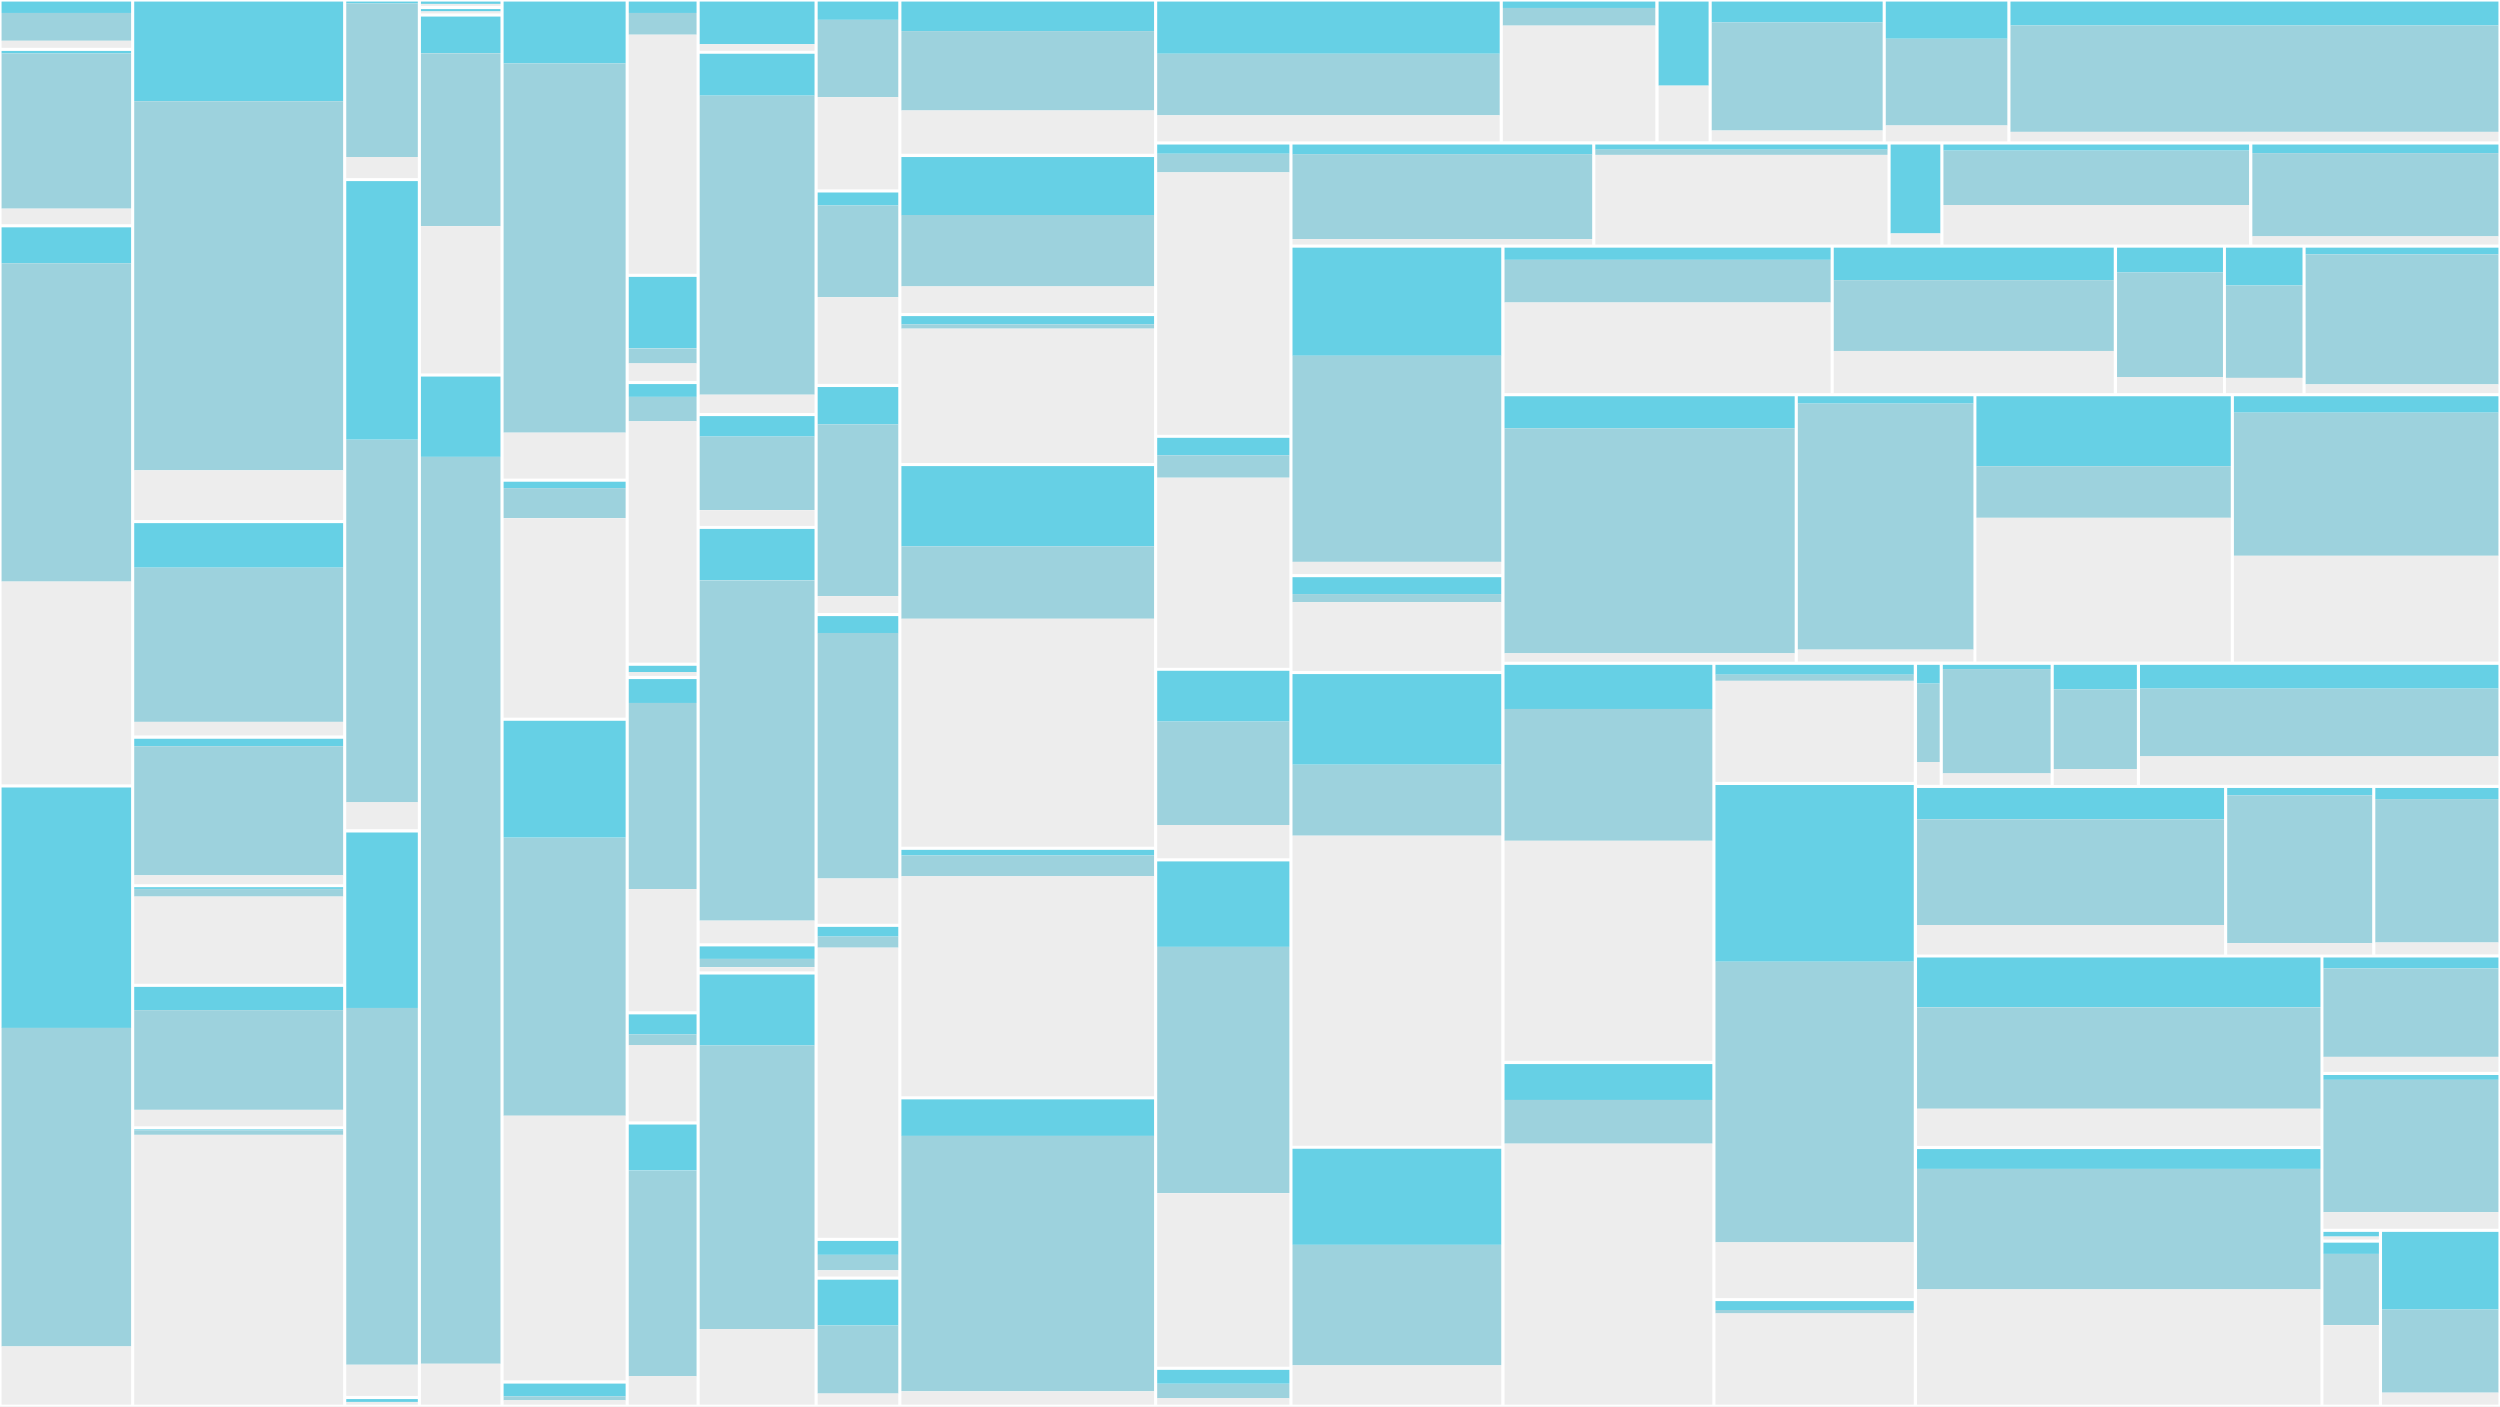
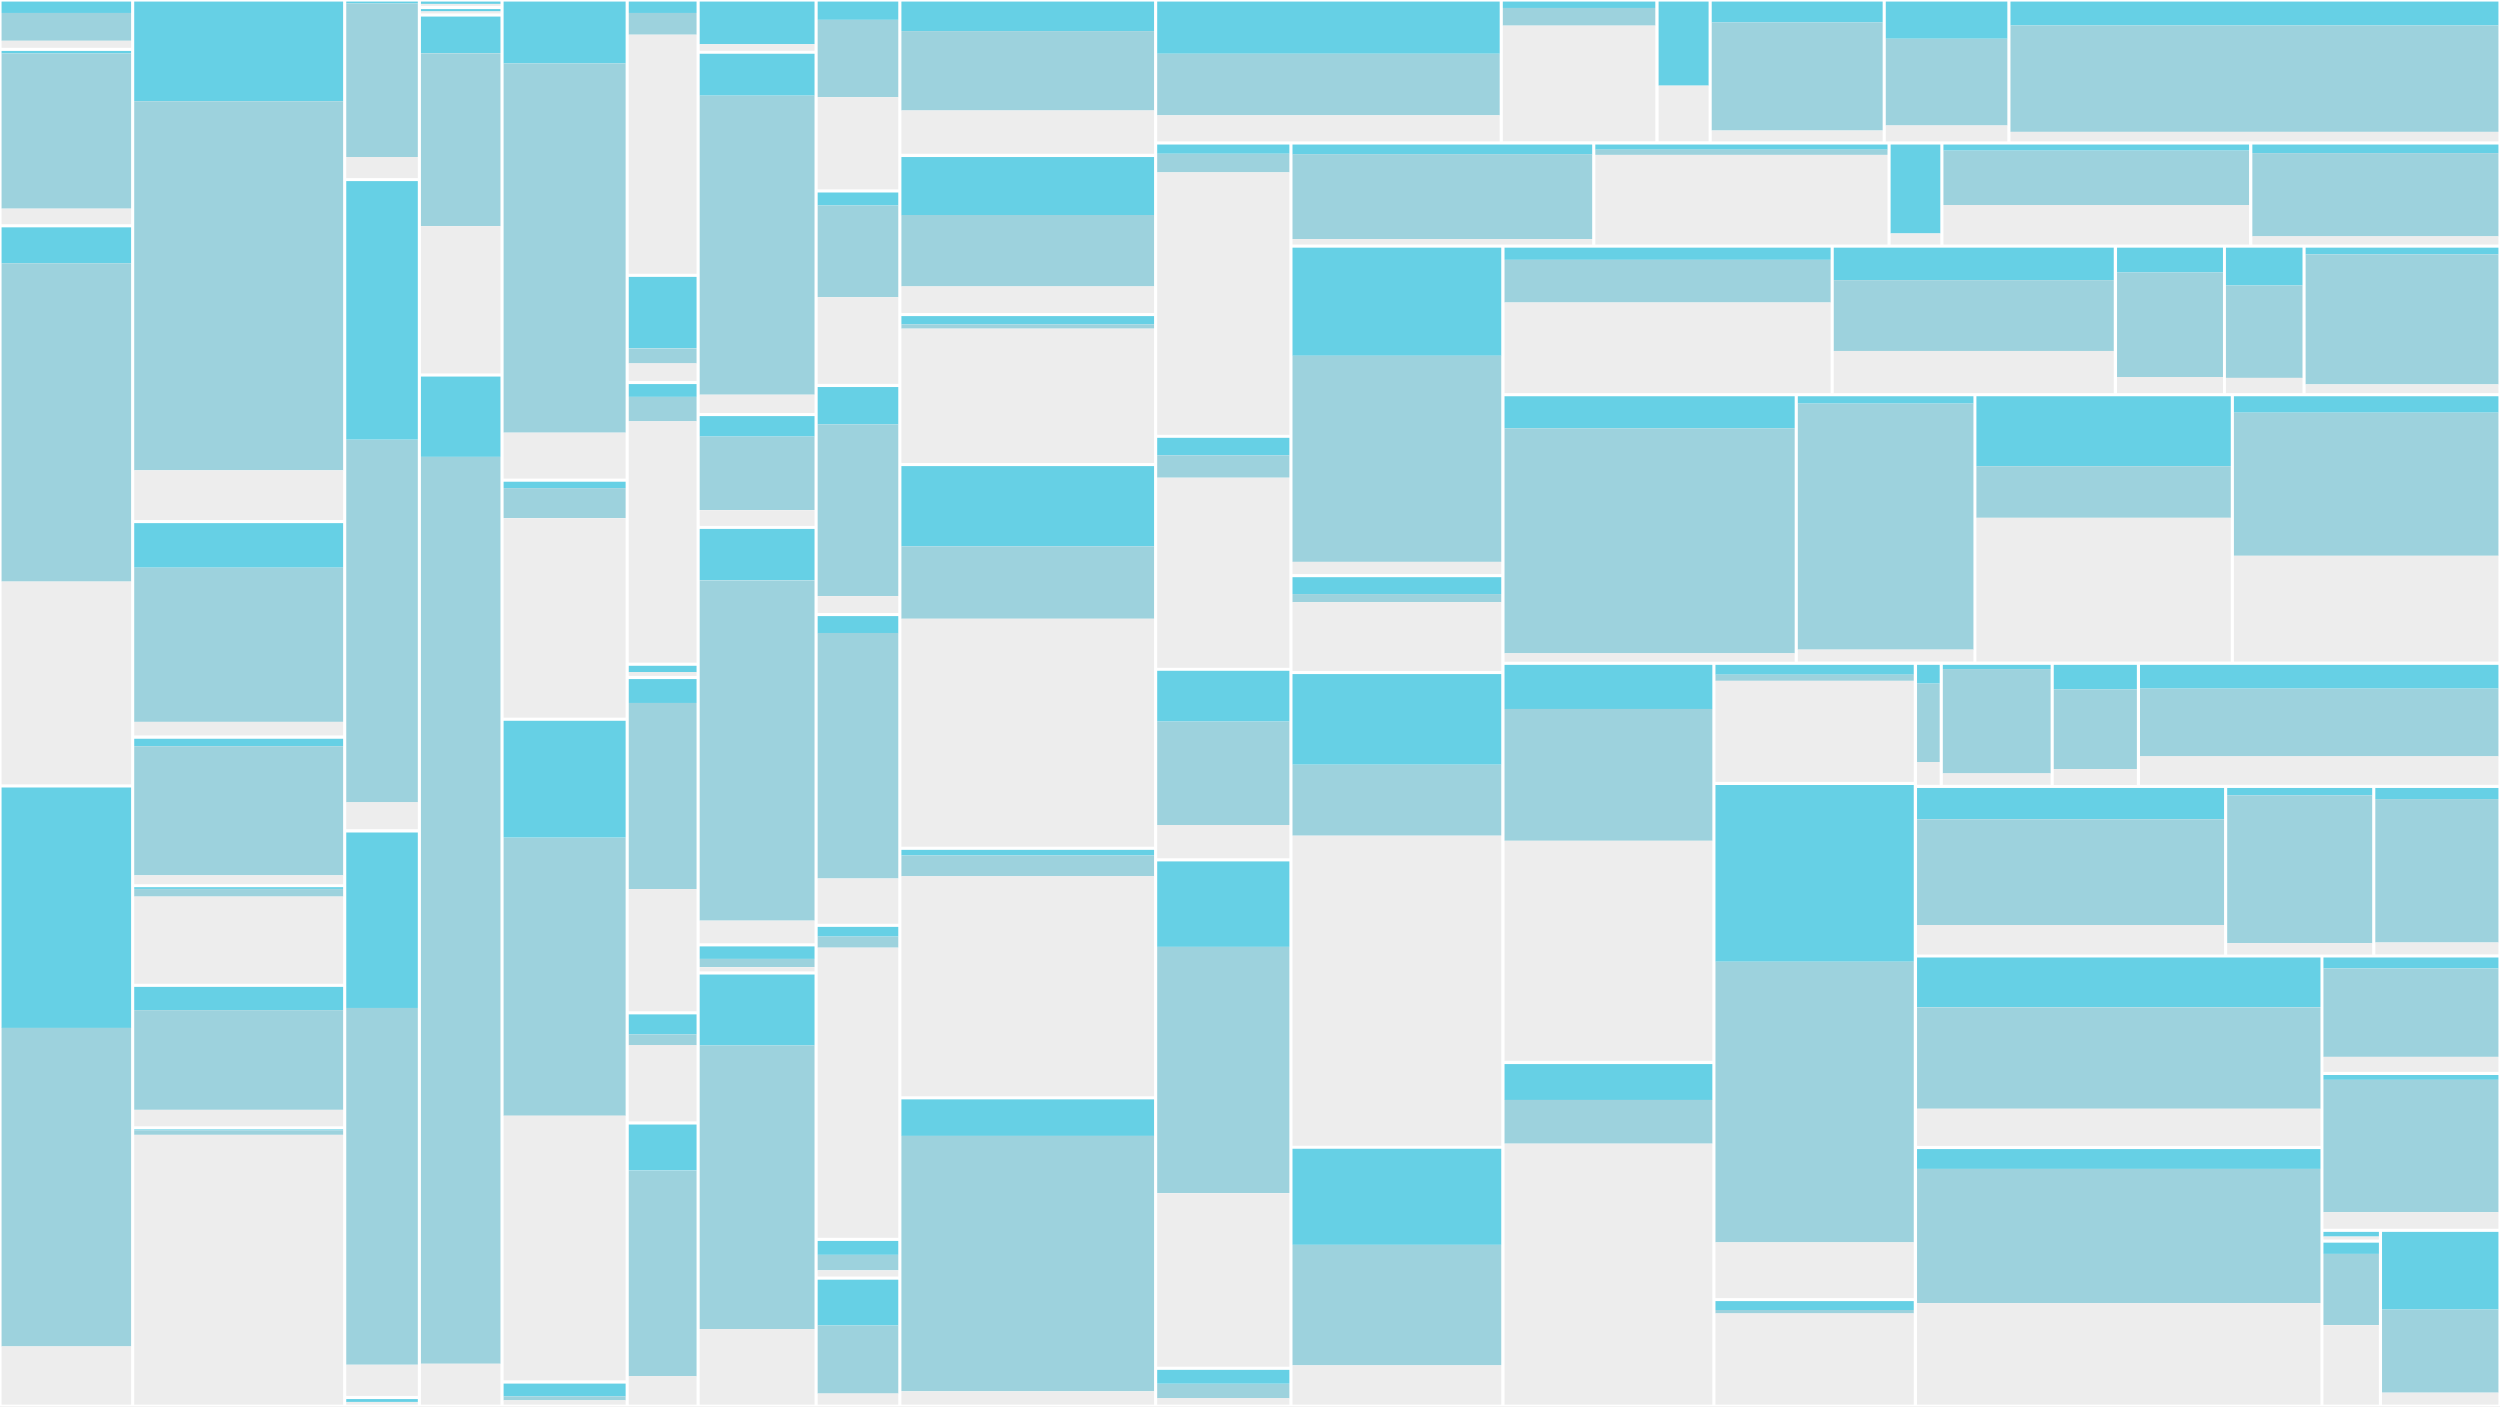
<svg xmlns="http://www.w3.org/2000/svg" viewBox="0 0 1600 900" width="1600" height="900" role="img" aria-label="Decoded overlay code coverage box tree, cyan band">
  <rect x="0" y="0" width="1600" height="900" fill="#ffffff" />
  <rect x="1" y="1" width="82.9" height="7.3" style="fill:hsl(190, 71%, 65%);fill:oklch(0.645 0.128 200)" />
  <rect x="1" y="8.3" width="82.9" height="17.8" style="fill:hsl(190, 48%, 74%);fill:oklch(0.740 0.085 200)" />
  <rect x="1" y="26.1" width="82.9" height="4.5" style="fill:hsl(190, 0%, 93%);fill:oklch(0.930 0.000 200)" />
  <rect x="1" y="32.6" width="82.9" height="1.6" style="fill:hsl(190, 71%, 65%);fill:oklch(0.645 0.128 200)" />
  <rect x="1" y="34.2" width="82.9" height="99.3" style="fill:hsl(190, 48%, 74%);fill:oklch(0.740 0.085 200)" />
  <rect x="1" y="133.6" width="82.9" height="9.9" style="fill:hsl(190, 0%, 93%);fill:oklch(0.930 0.000 200)" />
  <rect x="1" y="145.5" width="82.9" height="23" style="fill:hsl(190, 71%, 65%);fill:oklch(0.645 0.128 200)" />
  <rect x="1" y="168.5" width="82.9" height="203.7" style="fill:hsl(190, 48%, 74%);fill:oklch(0.740 0.085 200)" />
  <rect x="1" y="372.2" width="82.9" height="129.8" style="fill:hsl(190, 0%, 93%);fill:oklch(0.930 0.000 200)" />
  <rect x="1" y="504" width="82.9" height="153.9" style="fill:hsl(190, 71%, 65%);fill:oklch(0.645 0.128 200)" />
  <rect x="1" y="657.8" width="82.9" height="203.9" style="fill:hsl(190, 48%, 74%);fill:oklch(0.740 0.085 200)" />
  <rect x="1" y="861.7" width="82.9" height="37.3" style="fill:hsl(190, 0%, 93%);fill:oklch(0.930 0.000 200)" />
  <rect x="85.9" y="1" width="133.7" height="63.8" style="fill:hsl(190, 71%, 65%);fill:oklch(0.645 0.128 200)" />
  <rect x="85.9" y="64.8" width="133.7" height="236.2" style="fill:hsl(190, 48%, 74%);fill:oklch(0.740 0.085 200)" />
  <rect x="85.9" y="301" width="133.7" height="31.8" style="fill:hsl(190, 0%, 93%);fill:oklch(0.930 0.000 200)" />
  <rect x="85.9" y="334.8" width="133.7" height="28.5" style="fill:hsl(190, 71%, 65%);fill:oklch(0.645 0.128 200)" />
  <rect x="85.9" y="363.3" width="133.7" height="98.7" style="fill:hsl(190, 48%, 74%);fill:oklch(0.740 0.085 200)" />
  <rect x="85.9" y="462" width="133.7" height="8.7" style="fill:hsl(190, 0%, 93%);fill:oklch(0.930 0.000 200)" />
  <rect x="85.9" y="472.8" width="133.7" height="4.8" style="fill:hsl(190, 71%, 65%);fill:oklch(0.645 0.128 200)" />
  <rect x="85.9" y="477.6" width="133.7" height="82.6" style="fill:hsl(190, 48%, 74%);fill:oklch(0.740 0.085 200)" />
  <rect x="85.9" y="560.2" width="133.7" height="5.7" style="fill:hsl(190, 0%, 93%);fill:oklch(0.930 0.000 200)" />
  <rect x="85.9" y="567.8" width="133.7" height="1.1" style="fill:hsl(190, 71%, 65%);fill:oklch(0.645 0.128 200)" />
  <rect x="85.9" y="569" width="133.7" height="4.8" style="fill:hsl(190, 48%, 74%);fill:oklch(0.740 0.085 200)" />
  <rect x="85.9" y="573.8" width="133.7" height="55.8" style="fill:hsl(190, 0%, 93%);fill:oklch(0.930 0.000 200)" />
  <rect x="85.9" y="631.6" width="133.7" height="14.9" style="fill:hsl(190, 71%, 65%);fill:oklch(0.645 0.128 200)" />
  <rect x="85.9" y="646.5" width="133.7" height="63.8" style="fill:hsl(190, 48%, 74%);fill:oklch(0.740 0.085 200)" />
  <rect x="85.9" y="710.3" width="133.7" height="10.5" style="fill:hsl(190, 0%, 93%);fill:oklch(0.930 0.000 200)" />
  <rect x="85.9" y="722.8" width="133.7" height="0.6" style="fill:hsl(190, 71%, 65%);fill:oklch(0.645 0.128 200)" />
  <rect x="85.9" y="723.4" width="133.7" height="2.9" style="fill:hsl(190, 48%, 74%);fill:oklch(0.740 0.085 200)" />
  <rect x="85.9" y="726.3" width="133.7" height="172.7" style="fill:hsl(190, 0%, 93%);fill:oklch(0.930 0.000 200)" />
  <rect x="221.6" y="1" width="45.8" height="1.2" style="fill:hsl(190, 71%, 65%);fill:oklch(0.645 0.128 200)" />
  <rect x="221.6" y="2.2" width="45.8" height="98.3" style="fill:hsl(190, 48%, 74%);fill:oklch(0.740 0.085 200)" />
  <rect x="221.6" y="100.5" width="45.8" height="13.5" style="fill:hsl(190, 0%, 93%);fill:oklch(0.930 0.000 200)" />
  <rect x="221.6" y="115.9" width="45.8" height="165.5" style="fill:hsl(190, 71%, 65%);fill:oklch(0.645 0.128 200)" />
  <rect x="221.6" y="281.5" width="45.8" height="232" style="fill:hsl(190, 48%, 74%);fill:oklch(0.740 0.085 200)" />
  <rect x="221.6" y="513.4" width="45.8" height="17.3" style="fill:hsl(190, 0%, 93%);fill:oklch(0.930 0.000 200)" />
  <rect x="221.6" y="532.8" width="45.8" height="112.3" style="fill:hsl(190, 71%, 65%);fill:oklch(0.645 0.128 200)" />
  <rect x="221.6" y="645.1" width="45.8" height="228.3" style="fill:hsl(190, 48%, 74%);fill:oklch(0.740 0.085 200)" />
  <rect x="221.6" y="873.5" width="45.8" height="19.9" style="fill:hsl(190, 0%, 93%);fill:oklch(0.930 0.000 200)" />
  <rect x="221.6" y="895.4" width="45.8" height="1.9" style="fill:hsl(190, 71%, 65%);fill:oklch(0.645 0.128 200)" />
  <rect x="221.6" y="897.2" width="45.8" height="1.8" style="fill:hsl(190, 0%, 93%);fill:oklch(0.930 0.000 200)" />
  <rect x="269.4" y="1" width="50.9" height="1.5" style="fill:hsl(190, 71%, 65%);fill:oklch(0.645 0.128 200)" />
  <rect x="269.4" y="2.5" width="50.9" height="1.3" style="fill:hsl(190, 0%, 93%);fill:oklch(0.930 0.000 200)" />
  <rect x="269.4" y="5.8" width="50.9" height="1.5" style="fill:hsl(190, 71%, 65%);fill:oklch(0.645 0.128 200)" />
  <rect x="269.4" y="7.3" width="50.9" height="1.3" style="fill:hsl(190, 0%, 93%);fill:oklch(0.930 0.000 200)" />
  <rect x="269.4" y="10.6" width="50.9" height="23.4" style="fill:hsl(190, 71%, 65%);fill:oklch(0.645 0.128 200)" />
  <rect x="269.4" y="34.1" width="50.9" height="110.6" style="fill:hsl(190, 48%, 74%);fill:oklch(0.740 0.085 200)" />
  <rect x="269.4" y="144.7" width="50.9" height="94.3" style="fill:hsl(190, 0%, 93%);fill:oklch(0.930 0.000 200)" />
  <rect x="269.4" y="241" width="50.9" height="51.4" style="fill:hsl(190, 71%, 65%);fill:oklch(0.645 0.128 200)" />
  <rect x="269.4" y="292.4" width="50.9" height="580.4" style="fill:hsl(190, 48%, 74%);fill:oklch(0.740 0.085 200)" />
  <rect x="269.4" y="872.8" width="50.9" height="26.2" style="fill:hsl(190, 0%, 93%);fill:oklch(0.930 0.000 200)" />
  <rect x="322.3" y="1" width="78.1" height="39.6" style="fill:hsl(190, 71%, 65%);fill:oklch(0.645 0.128 200)" />
  <rect x="322.3" y="40.6" width="78.1" height="236.3" style="fill:hsl(190, 48%, 74%);fill:oklch(0.740 0.085 200)" />
  <rect x="322.3" y="276.9" width="78.1" height="29.4" style="fill:hsl(190, 0%, 93%);fill:oklch(0.930 0.000 200)" />
  <rect x="322.3" y="308.3" width="78.1" height="4.1" style="fill:hsl(190, 71%, 65%);fill:oklch(0.645 0.128 200)" />
  <rect x="322.3" y="312.4" width="78.1" height="19.2" style="fill:hsl(190, 48%, 74%);fill:oklch(0.740 0.085 200)" />
  <rect x="322.3" y="331.7" width="78.1" height="127.6" style="fill:hsl(190, 0%, 93%);fill:oklch(0.930 0.000 200)" />
  <rect x="322.3" y="461.3" width="78.1" height="74.8" style="fill:hsl(190, 71%, 65%);fill:oklch(0.645 0.128 200)" />
  <rect x="322.3" y="536.2" width="78.1" height="177.9" style="fill:hsl(190, 48%, 74%);fill:oklch(0.740 0.085 200)" />
  <rect x="322.3" y="714" width="78.1" height="169.4" style="fill:hsl(190, 0%, 93%);fill:oklch(0.930 0.000 200)" />
  <rect x="322.3" y="885.5" width="78.1" height="8.2" style="fill:hsl(190, 71%, 65%);fill:oklch(0.645 0.128 200)" />
  <rect x="322.3" y="893.7" width="78.1" height="2.5" style="fill:hsl(190, 48%, 74%);fill:oklch(0.740 0.085 200)" />
  <rect x="322.3" y="896.1" width="78.1" height="2.9" style="fill:hsl(190, 0%, 93%);fill:oklch(0.930 0.000 200)" />
  <rect x="402.4" y="1" width="43.4" height="7.3" style="fill:hsl(190, 71%, 65%);fill:oklch(0.645 0.128 200)" />
  <rect x="402.4" y="8.3" width="43.4" height="13.9" style="fill:hsl(190, 48%, 74%);fill:oklch(0.740 0.085 200)" />
  <rect x="402.4" y="22.2" width="43.4" height="153" style="fill:hsl(190, 0%, 93%);fill:oklch(0.930 0.000 200)" />
  <rect x="402.4" y="177.2" width="43.4" height="45.7" style="fill:hsl(190, 71%, 65%);fill:oklch(0.645 0.128 200)" />
  <rect x="402.4" y="223" width="43.4" height="9.6" style="fill:hsl(190, 48%, 74%);fill:oklch(0.740 0.085 200)" />
  <rect x="402.4" y="232.5" width="43.4" height="11.3" style="fill:hsl(190, 0%, 93%);fill:oklch(0.930 0.000 200)" />
  <rect x="402.4" y="245.8" width="43.4" height="8.2" style="fill:hsl(190, 71%, 65%);fill:oklch(0.645 0.128 200)" />
  <rect x="402.4" y="254" width="43.4" height="15.6" style="fill:hsl(190, 48%, 74%);fill:oklch(0.740 0.085 200)" />
  <rect x="402.4" y="269.6" width="43.4" height="154.5" style="fill:hsl(190, 0%, 93%);fill:oklch(0.930 0.000 200)" />
  <rect x="402.4" y="426.1" width="43.4" height="4.1" style="fill:hsl(190, 71%, 65%);fill:oklch(0.645 0.128 200)" />
  <rect x="402.4" y="430.1" width="43.4" height="2.5" style="fill:hsl(190, 0%, 93%);fill:oklch(0.930 0.000 200)" />
  <rect x="402.4" y="434.6" width="43.4" height="15.3" style="fill:hsl(190, 71%, 65%);fill:oklch(0.645 0.128 200)" />
  <rect x="402.4" y="449.9" width="43.4" height="119.1" style="fill:hsl(190, 48%, 74%);fill:oklch(0.740 0.085 200)" />
  <rect x="402.4" y="569" width="43.4" height="78.2" style="fill:hsl(190, 0%, 93%);fill:oklch(0.930 0.000 200)" />
  <rect x="402.4" y="649.2" width="43.4" height="12.8" style="fill:hsl(190, 71%, 65%);fill:oklch(0.645 0.128 200)" />
  <rect x="402.4" y="662" width="43.4" height="6.9" style="fill:hsl(190, 48%, 74%);fill:oklch(0.740 0.085 200)" />
  <rect x="402.4" y="668.8" width="43.4" height="48.9" style="fill:hsl(190, 0%, 93%);fill:oklch(0.930 0.000 200)" />
  <rect x="402.4" y="719.7" width="43.4" height="29.4" style="fill:hsl(190, 71%, 65%);fill:oklch(0.645 0.128 200)" />
  <rect x="402.4" y="749.2" width="43.4" height="131.6" style="fill:hsl(190, 48%, 74%);fill:oklch(0.740 0.085 200)" />
  <rect x="402.4" y="880.7" width="43.4" height="18.3" style="fill:hsl(190, 0%, 93%);fill:oklch(0.930 0.000 200)" />
  <rect x="447.8" y="1" width="73.5" height="27.3" style="fill:hsl(190, 71%, 65%);fill:oklch(0.645 0.128 200)" />
  <rect x="447.8" y="28.3" width="73.5" height="4.2" style="fill:hsl(190, 0%, 93%);fill:oklch(0.930 0.000 200)" />
  <rect x="447.8" y="34.4" width="73.5" height="26.8" style="fill:hsl(190, 71%, 65%);fill:oklch(0.645 0.128 200)" />
  <rect x="447.8" y="61.2" width="73.5" height="191.4" style="fill:hsl(190, 48%, 74%);fill:oklch(0.740 0.085 200)" />
  <rect x="447.8" y="252.6" width="73.5" height="11.7" style="fill:hsl(190, 0%, 93%);fill:oklch(0.930 0.000 200)" />
  <rect x="447.8" y="266.3" width="73.5" height="13.1" style="fill:hsl(190, 71%, 65%);fill:oklch(0.645 0.128 200)" />
  <rect x="447.8" y="279.4" width="73.5" height="47" style="fill:hsl(190, 48%, 74%);fill:oklch(0.740 0.085 200)" />
  <rect x="447.8" y="326.5" width="73.5" height="10.1" style="fill:hsl(190, 0%, 93%);fill:oklch(0.930 0.000 200)" />
  <rect x="447.8" y="338.5" width="73.5" height="32.9" style="fill:hsl(190, 71%, 65%);fill:oklch(0.645 0.128 200)" />
  <rect x="447.8" y="371.5" width="73.5" height="217.7" style="fill:hsl(190, 48%, 74%);fill:oklch(0.740 0.085 200)" />
  <rect x="447.8" y="589.2" width="73.5" height="14.5" style="fill:hsl(190, 0%, 93%);fill:oklch(0.930 0.000 200)" />
  <rect x="447.8" y="605.7" width="73.5" height="8" style="fill:hsl(190, 71%, 65%);fill:oklch(0.645 0.128 200)" />
  <rect x="447.8" y="613.7" width="73.5" height="5.2" style="fill:hsl(190, 48%, 74%);fill:oklch(0.740 0.085 200)" />
  <rect x="447.8" y="619" width="73.5" height="2.7" style="fill:hsl(190, 0%, 93%);fill:oklch(0.930 0.000 200)" />
  <rect x="447.8" y="623.7" width="73.5" height="45.4" style="fill:hsl(190, 71%, 65%);fill:oklch(0.645 0.128 200)" />
  <rect x="447.8" y="669.1" width="73.5" height="181.5" style="fill:hsl(190, 48%, 74%);fill:oklch(0.740 0.085 200)" />
  <rect x="447.8" y="850.6" width="73.5" height="48.4" style="fill:hsl(190, 0%, 93%);fill:oklch(0.930 0.000 200)" />
  <rect x="523.3" y="1" width="51.6" height="11.7" style="fill:hsl(190, 71%, 65%);fill:oklch(0.645 0.128 200)" />
  <rect x="523.3" y="12.7" width="51.6" height="49.5" style="fill:hsl(190, 48%, 74%);fill:oklch(0.740 0.085 200)" />
  <rect x="523.3" y="62.2" width="51.6" height="59" style="fill:hsl(190, 0%, 93%);fill:oklch(0.930 0.000 200)" />
  <rect x="523.3" y="123.2" width="51.6" height="8.3" style="fill:hsl(190, 71%, 65%);fill:oklch(0.645 0.128 200)" />
  <rect x="523.3" y="131.5" width="51.6" height="58.7" style="fill:hsl(190, 48%, 74%);fill:oklch(0.740 0.085 200)" />
  <rect x="523.3" y="190.2" width="51.6" height="55.5" style="fill:hsl(190, 0%, 93%);fill:oklch(0.930 0.000 200)" />
  <rect x="523.3" y="247.7" width="51.6" height="23.9" style="fill:hsl(190, 71%, 65%);fill:oklch(0.645 0.128 200)" />
  <rect x="523.3" y="271.6" width="51.6" height="109.9" style="fill:hsl(190, 48%, 74%);fill:oklch(0.740 0.085 200)" />
  <rect x="523.3" y="381.5" width="51.6" height="10.8" style="fill:hsl(190, 0%, 93%);fill:oklch(0.930 0.000 200)" />
  <rect x="523.3" y="394.3" width="51.6" height="10.9" style="fill:hsl(190, 71%, 65%);fill:oklch(0.645 0.128 200)" />
  <rect x="523.3" y="405.1" width="51.6" height="157.1" style="fill:hsl(190, 48%, 74%);fill:oklch(0.740 0.085 200)" />
  <rect x="523.3" y="562.3" width="51.6" height="28.9" style="fill:hsl(190, 0%, 93%);fill:oklch(0.930 0.000 200)" />
  <rect x="523.3" y="593.2" width="51.6" height="6.2" style="fill:hsl(190, 71%, 65%);fill:oklch(0.645 0.128 200)" />
  <rect x="523.3" y="599.4" width="51.6" height="7.1" style="fill:hsl(190, 48%, 74%);fill:oklch(0.740 0.085 200)" />
  <rect x="523.3" y="606.5" width="51.6" height="185.7" style="fill:hsl(190, 0%, 93%);fill:oklch(0.930 0.000 200)" />
  <rect x="523.3" y="794.2" width="51.6" height="8.9" style="fill:hsl(190, 71%, 65%);fill:oklch(0.645 0.128 200)" />
  <rect x="523.3" y="803.1" width="51.6" height="9.9" style="fill:hsl(190, 48%, 74%);fill:oklch(0.740 0.085 200)" />
  <rect x="523.3" y="813" width="51.6" height="4" style="fill:hsl(190, 0%, 93%);fill:oklch(0.930 0.000 200)" />
  <rect x="523.3" y="819" width="51.6" height="29.3" style="fill:hsl(190, 71%, 65%);fill:oklch(0.645 0.128 200)" />
  <rect x="523.3" y="848.3" width="51.6" height="43.6" style="fill:hsl(190, 48%, 74%);fill:oklch(0.740 0.085 200)" />
  <rect x="523.3" y="891.8" width="51.6" height="7.2" style="fill:hsl(190, 0%, 93%);fill:oklch(0.930 0.000 200)" />
  <rect x="576.9" y="1" width="161.7" height="18.9" style="fill:hsl(190, 71%, 65%);fill:oklch(0.645 0.128 200)" />
  <rect x="576.9" y="19.9" width="161.7" height="50.8" style="fill:hsl(190, 48%, 74%);fill:oklch(0.740 0.085 200)" />
  <rect x="576.9" y="70.7" width="161.7" height="27.7" style="fill:hsl(190, 0%, 93%);fill:oklch(0.930 0.000 200)" />
  <rect x="576.9" y="100.5" width="161.7" height="37.2" style="fill:hsl(190, 71%, 65%);fill:oklch(0.645 0.128 200)" />
  <rect x="576.9" y="137.6" width="161.7" height="45.7" style="fill:hsl(190, 48%, 74%);fill:oklch(0.740 0.085 200)" />
  <rect x="576.9" y="183.3" width="161.7" height="17" style="fill:hsl(190, 0%, 93%);fill:oklch(0.930 0.000 200)" />
  <rect x="576.9" y="202.3" width="161.7" height="5.3" style="fill:hsl(190, 71%, 65%);fill:oklch(0.645 0.128 200)" />
  <rect x="576.9" y="207.6" width="161.7" height="2.7" style="fill:hsl(190, 48%, 74%);fill:oklch(0.740 0.085 200)" />
  <rect x="576.9" y="210.4" width="161.7" height="85.9" style="fill:hsl(190, 0%, 93%);fill:oklch(0.930 0.000 200)" />
  <rect x="576.9" y="298.3" width="161.7" height="51.4" style="fill:hsl(190, 71%, 65%);fill:oklch(0.645 0.128 200)" />
  <rect x="576.9" y="349.7" width="161.7" height="46.3" style="fill:hsl(190, 48%, 74%);fill:oklch(0.740 0.085 200)" />
  <rect x="576.9" y="396" width="161.7" height="145.9" style="fill:hsl(190, 0%, 93%);fill:oklch(0.930 0.000 200)" />
  <rect x="576.9" y="543.9" width="161.7" height="3.6" style="fill:hsl(190, 71%, 65%);fill:oklch(0.645 0.128 200)" />
  <rect x="576.9" y="547.5" width="161.7" height="13.3" style="fill:hsl(190, 48%, 74%);fill:oklch(0.740 0.085 200)" />
  <rect x="576.9" y="560.8" width="161.7" height="140.8" style="fill:hsl(190, 0%, 93%);fill:oklch(0.930 0.000 200)" />
  <rect x="576.9" y="703.6" width="161.7" height="23.4" style="fill:hsl(190, 71%, 65%);fill:oklch(0.645 0.128 200)" />
  <rect x="576.9" y="726.9" width="161.7" height="163.5" style="fill:hsl(190, 48%, 74%);fill:oklch(0.740 0.085 200)" />
  <rect x="576.9" y="890.5" width="161.7" height="8.5" style="fill:hsl(190, 0%, 93%);fill:oklch(0.930 0.000 200)" />
  <rect x="740.6" y="1" width="219.2" height="33.4" style="fill:hsl(190, 71%, 65%);fill:oklch(0.645 0.128 200)" />
  <rect x="740.6" y="34.4" width="219.2" height="39.4" style="fill:hsl(190, 48%, 74%);fill:oklch(0.740 0.085 200)" />
  <rect x="740.6" y="73.8" width="219.2" height="16.7" style="fill:hsl(190, 0%, 93%);fill:oklch(0.930 0.000 200)" />
  <rect x="961.8" y="1" width="97.6" height="4.1" style="fill:hsl(190, 71%, 65%);fill:oklch(0.645 0.128 200)" />
  <rect x="961.8" y="5.1" width="97.6" height="11.3" style="fill:hsl(190, 48%, 74%);fill:oklch(0.740 0.085 200)" />
  <rect x="961.8" y="16.4" width="97.6" height="74" style="fill:hsl(190, 0%, 93%);fill:oklch(0.930 0.000 200)" />
  <rect x="1061.5" y="1" width="32" height="53.8" style="fill:hsl(190, 71%, 65%);fill:oklch(0.645 0.128 200)" />
  <rect x="1061.5" y="54.8" width="32" height="35.6" style="fill:hsl(190, 0%, 93%);fill:oklch(0.930 0.000 200)" />
  <rect x="1095.5" y="1" width="109.4" height="13.4" style="fill:hsl(190, 71%, 65%);fill:oklch(0.645 0.128 200)" />
  <rect x="1095.5" y="14.4" width="109.4" height="69.1" style="fill:hsl(190, 48%, 74%);fill:oklch(0.740 0.085 200)" />
  <rect x="1095.5" y="83.6" width="109.4" height="6.9" style="fill:hsl(190, 0%, 93%);fill:oklch(0.930 0.000 200)" />
  <rect x="1206.9" y="1" width="77.8" height="23.8" style="fill:hsl(190, 71%, 65%);fill:oklch(0.645 0.128 200)" />
  <rect x="1206.9" y="24.8" width="77.8" height="55.5" style="fill:hsl(190, 48%, 74%);fill:oklch(0.740 0.085 200)" />
  <rect x="1206.9" y="80.3" width="77.8" height="10.2" style="fill:hsl(190, 0%, 93%);fill:oklch(0.930 0.000 200)" />
  <rect x="1286.7" y="1" width="312.3" height="15.3" style="fill:hsl(190, 71%, 65%);fill:oklch(0.645 0.128 200)" />
  <rect x="1286.7" y="16.3" width="312.3" height="68.1" style="fill:hsl(190, 48%, 74%);fill:oklch(0.740 0.085 200)" />
  <rect x="1286.7" y="84.4" width="312.3" height="6.1" style="fill:hsl(190, 0%, 93%);fill:oklch(0.930 0.000 200)" />
  <rect x="740.6" y="92.5" width="84.6" height="5.9" style="fill:hsl(190, 71%, 65%);fill:oklch(0.645 0.128 200)" />
  <rect x="740.6" y="98.4" width="84.6" height="11.9" style="fill:hsl(190, 48%, 74%);fill:oklch(0.740 0.085 200)" />
  <rect x="740.6" y="110.3" width="84.6" height="168" style="fill:hsl(190, 0%, 93%);fill:oklch(0.930 0.000 200)" />
  <rect x="740.6" y="280.2" width="84.6" height="11.2" style="fill:hsl(190, 71%, 65%);fill:oklch(0.645 0.128 200)" />
  <rect x="740.6" y="291.4" width="84.6" height="14.3" style="fill:hsl(190, 48%, 74%);fill:oklch(0.740 0.085 200)" />
  <rect x="740.6" y="305.8" width="84.6" height="121.6" style="fill:hsl(190, 0%, 93%);fill:oklch(0.930 0.000 200)" />
  <rect x="740.6" y="429.3" width="84.6" height="32.5" style="fill:hsl(190, 71%, 65%);fill:oklch(0.645 0.128 200)" />
  <rect x="740.6" y="461.8" width="84.6" height="66.2" style="fill:hsl(190, 48%, 74%);fill:oklch(0.740 0.085 200)" />
  <rect x="740.6" y="528" width="84.6" height="21.3" style="fill:hsl(190, 0%, 93%);fill:oklch(0.930 0.000 200)" />
  <rect x="740.6" y="551.3" width="84.6" height="54.7" style="fill:hsl(190, 71%, 65%);fill:oklch(0.645 0.128 200)" />
  <rect x="740.6" y="606" width="84.6" height="157.6" style="fill:hsl(190, 48%, 74%);fill:oklch(0.740 0.085 200)" />
  <rect x="740.6" y="763.7" width="84.6" height="111" style="fill:hsl(190, 0%, 93%);fill:oklch(0.930 0.000 200)" />
  <rect x="740.6" y="876.7" width="84.6" height="8.9" style="fill:hsl(190, 71%, 65%);fill:oklch(0.645 0.128 200)" />
  <rect x="740.6" y="885.7" width="84.6" height="9.2" style="fill:hsl(190, 48%, 74%);fill:oklch(0.740 0.085 200)" />
  <rect x="740.6" y="894.8" width="84.6" height="4.2" style="fill:hsl(190, 0%, 93%);fill:oklch(0.930 0.000 200)" />
  <rect x="827.2" y="92.5" width="191.8" height="6.3" style="fill:hsl(190, 71%, 65%);fill:oklch(0.645 0.128 200)" />
  <rect x="827.2" y="98.7" width="191.8" height="54.3" style="fill:hsl(190, 48%, 74%);fill:oklch(0.740 0.085 200)" />
  <rect x="827.2" y="153" width="191.8" height="3.5" style="fill:hsl(190, 0%, 93%);fill:oklch(0.930 0.000 200)" />
  <rect x="1021" y="92.5" width="187" height="3.3" style="fill:hsl(190, 71%, 65%);fill:oklch(0.645 0.128 200)" />
  <rect x="1021" y="95.7" width="187" height="3.4" style="fill:hsl(190, 48%, 74%);fill:oklch(0.740 0.085 200)" />
  <rect x="1021" y="99.2" width="187" height="57.3" style="fill:hsl(190, 0%, 93%);fill:oklch(0.930 0.000 200)" />
  <rect x="1210" y="92.5" width="31.8" height="56.9" style="fill:hsl(190, 71%, 65%);fill:oklch(0.645 0.128 200)" />
  <rect x="1210" y="149.4" width="31.8" height="7.1" style="fill:hsl(190, 0%, 93%);fill:oklch(0.930 0.000 200)" />
  <rect x="1243.8" y="92.5" width="195.6" height="3.9" style="fill:hsl(190, 71%, 65%);fill:oklch(0.645 0.128 200)" />
  <rect x="1243.8" y="96.4" width="195.6" height="34.8" style="fill:hsl(190, 48%, 74%);fill:oklch(0.740 0.085 200)" />
  <rect x="1243.8" y="131.2" width="195.6" height="25.3" style="fill:hsl(190, 0%, 93%);fill:oklch(0.930 0.000 200)" />
  <rect x="1441.5" y="92.5" width="157.5" height="5.5" style="fill:hsl(190, 71%, 65%);fill:oklch(0.645 0.128 200)" />
  <rect x="1441.5" y="98" width="157.5" height="53.3" style="fill:hsl(190, 48%, 74%);fill:oklch(0.740 0.085 200)" />
  <rect x="1441.5" y="151.2" width="157.5" height="5.3" style="fill:hsl(190, 0%, 93%);fill:oklch(0.930 0.000 200)" />
  <rect x="827.2" y="158.5" width="133.6" height="69.2" style="fill:hsl(190, 71%, 65%);fill:oklch(0.645 0.128 200)" />
  <rect x="827.2" y="227.6" width="133.6" height="132" style="fill:hsl(190, 48%, 74%);fill:oklch(0.740 0.085 200)" />
  <rect x="827.2" y="359.6" width="133.6" height="7.8" style="fill:hsl(190, 0%, 93%);fill:oklch(0.930 0.000 200)" />
  <rect x="827.2" y="369.4" width="133.6" height="10.8" style="fill:hsl(190, 71%, 65%);fill:oklch(0.645 0.128 200)" />
  <rect x="827.2" y="380.2" width="133.6" height="5.2" style="fill:hsl(190, 48%, 74%);fill:oklch(0.740 0.085 200)" />
  <rect x="827.2" y="385.4" width="133.6" height="44" style="fill:hsl(190, 0%, 93%);fill:oklch(0.930 0.000 200)" />
  <rect x="827.2" y="431.4" width="133.6" height="58" style="fill:hsl(190, 71%, 65%);fill:oklch(0.645 0.128 200)" />
  <rect x="827.2" y="489.4" width="133.6" height="45.4" style="fill:hsl(190, 48%, 74%);fill:oklch(0.740 0.085 200)" />
  <rect x="827.2" y="534.9" width="133.6" height="198.4" style="fill:hsl(190, 0%, 93%);fill:oklch(0.930 0.000 200)" />
  <rect x="827.2" y="735.2" width="133.6" height="61.5" style="fill:hsl(190, 71%, 65%);fill:oklch(0.645 0.128 200)" />
  <rect x="827.2" y="796.7" width="133.6" height="77.1" style="fill:hsl(190, 48%, 74%);fill:oklch(0.740 0.085 200)" />
  <rect x="827.2" y="873.9" width="133.6" height="25.1" style="fill:hsl(190, 0%, 93%);fill:oklch(0.930 0.000 200)" />
  <rect x="962.9" y="158.5" width="208.7" height="7.8" style="fill:hsl(190, 71%, 65%);fill:oklch(0.645 0.128 200)" />
  <rect x="962.9" y="166.3" width="208.7" height="27.3" style="fill:hsl(190, 48%, 74%);fill:oklch(0.740 0.085 200)" />
  <rect x="962.9" y="193.6" width="208.7" height="58" style="fill:hsl(190, 0%, 93%);fill:oklch(0.930 0.000 200)" />
  <rect x="1173.6" y="158.5" width="179.2" height="20.8" style="fill:hsl(190, 71%, 65%);fill:oklch(0.645 0.128 200)" />
  <rect x="1173.6" y="179.3" width="179.2" height="45.4" style="fill:hsl(190, 48%, 74%);fill:oklch(0.740 0.085 200)" />
  <rect x="1173.6" y="224.6" width="179.2" height="27" style="fill:hsl(190, 0%, 93%);fill:oklch(0.930 0.000 200)" />
  <rect x="1354.9" y="158.5" width="67.8" height="15.9" style="fill:hsl(190, 71%, 65%);fill:oklch(0.645 0.128 200)" />
  <rect x="1354.9" y="174.4" width="67.8" height="66.9" style="fill:hsl(190, 48%, 74%);fill:oklch(0.740 0.085 200)" />
  <rect x="1354.9" y="241.3" width="67.8" height="10.3" style="fill:hsl(190, 0%, 93%);fill:oklch(0.930 0.000 200)" />
  <rect x="1424.6" y="158.5" width="49" height="24.2" style="fill:hsl(190, 71%, 65%);fill:oklch(0.645 0.128 200)" />
  <rect x="1424.6" y="182.7" width="49" height="59.2" style="fill:hsl(190, 48%, 74%);fill:oklch(0.740 0.085 200)" />
  <rect x="1424.6" y="241.8" width="49" height="9.8" style="fill:hsl(190, 0%, 93%);fill:oklch(0.930 0.000 200)" />
  <rect x="1475.6" y="158.5" width="123.4" height="4.3" style="fill:hsl(190, 71%, 65%);fill:oklch(0.645 0.128 200)" />
  <rect x="1475.6" y="162.8" width="123.4" height="83.2" style="fill:hsl(190, 48%, 74%);fill:oklch(0.740 0.085 200)" />
  <rect x="1475.6" y="246" width="123.4" height="5.6" style="fill:hsl(190, 0%, 93%);fill:oklch(0.930 0.000 200)" />
  <rect x="962.9" y="253.6" width="185.7" height="20.5" style="fill:hsl(190, 71%, 65%);fill:oklch(0.645 0.128 200)" />
  <rect x="962.9" y="274.1" width="185.7" height="144" style="fill:hsl(190, 48%, 74%);fill:oklch(0.740 0.085 200)" />
  <rect x="962.9" y="418.1" width="185.7" height="5.4" style="fill:hsl(190, 0%, 93%);fill:oklch(0.930 0.000 200)" />
  <rect x="1150.6" y="253.6" width="112.4" height="4.7" style="fill:hsl(190, 71%, 65%);fill:oklch(0.645 0.128 200)" />
  <rect x="1150.6" y="258.3" width="112.4" height="157.5" style="fill:hsl(190, 48%, 74%);fill:oklch(0.740 0.085 200)" />
  <rect x="1150.6" y="415.7" width="112.4" height="7.7" style="fill:hsl(190, 0%, 93%);fill:oklch(0.930 0.000 200)" />
  <rect x="1264.9" y="253.6" width="162.8" height="44.8" style="fill:hsl(190, 71%, 65%);fill:oklch(0.645 0.128 200)" />
  <rect x="1264.9" y="298.4" width="162.8" height="33" style="fill:hsl(190, 48%, 74%);fill:oklch(0.740 0.085 200)" />
  <rect x="1264.9" y="331.4" width="162.8" height="92" style="fill:hsl(190, 0%, 93%);fill:oklch(0.930 0.000 200)" />
  <rect x="1429.7" y="253.6" width="169.3" height="10.5" style="fill:hsl(190, 71%, 65%);fill:oklch(0.645 0.128 200)" />
  <rect x="1429.7" y="264.1" width="169.3" height="91.6" style="fill:hsl(190, 48%, 74%);fill:oklch(0.740 0.085 200)" />
  <rect x="1429.7" y="355.7" width="169.3" height="67.7" style="fill:hsl(190, 0%, 93%);fill:oklch(0.930 0.000 200)" />
  <rect x="962.9" y="425.5" width="133" height="28.3" style="fill:hsl(190, 71%, 65%);fill:oklch(0.645 0.128 200)" />
  <rect x="962.9" y="453.7" width="133" height="84.4" style="fill:hsl(190, 48%, 74%);fill:oklch(0.740 0.085 200)" />
  <rect x="962.9" y="538.1" width="133" height="140.8" style="fill:hsl(190, 0%, 93%);fill:oklch(0.930 0.000 200)" />
  <rect x="962.9" y="681" width="133" height="23" style="fill:hsl(190, 71%, 65%);fill:oklch(0.645 0.128 200)" />
  <rect x="962.9" y="703.9" width="133" height="28" style="fill:hsl(190, 48%, 74%);fill:oklch(0.740 0.085 200)" />
  <rect x="962.9" y="732" width="133" height="167" style="fill:hsl(190, 0%, 93%);fill:oklch(0.930 0.000 200)" />
  <rect x="1097.9" y="425.5" width="126.9" height="6.3" style="fill:hsl(190, 71%, 65%);fill:oklch(0.645 0.128 200)" />
  <rect x="1097.9" y="431.7" width="126.9" height="4" style="fill:hsl(190, 48%, 74%);fill:oklch(0.740 0.085 200)" />
  <rect x="1097.9" y="435.8" width="126.9" height="64.6" style="fill:hsl(190, 0%, 93%);fill:oklch(0.930 0.000 200)" />
  <rect x="1097.9" y="502.4" width="126.9" height="113.1" style="fill:hsl(190, 71%, 65%);fill:oklch(0.645 0.128 200)" />
  <rect x="1097.9" y="615.5" width="126.9" height="179.6" style="fill:hsl(190, 48%, 74%);fill:oklch(0.740 0.085 200)" />
  <rect x="1097.9" y="795.1" width="126.9" height="35.7" style="fill:hsl(190, 0%, 93%);fill:oklch(0.930 0.000 200)" />
  <rect x="1097.9" y="832.7" width="126.9" height="5.7" style="fill:hsl(190, 71%, 65%);fill:oklch(0.645 0.128 200)" />
  <rect x="1097.9" y="838.4" width="126.9" height="2.2" style="fill:hsl(190, 48%, 74%);fill:oklch(0.740 0.085 200)" />
  <rect x="1097.9" y="840.6" width="126.9" height="58.4" style="fill:hsl(190, 0%, 93%);fill:oklch(0.930 0.000 200)" />
  <rect x="1226.9" y="425.5" width="14.5" height="12" style="fill:hsl(190, 71%, 65%);fill:oklch(0.645 0.128 200)" />
  <rect x="1226.9" y="437.5" width="14.5" height="50.2" style="fill:hsl(190, 48%, 74%);fill:oklch(0.740 0.085 200)" />
  <rect x="1226.9" y="487.7" width="14.5" height="14.6" style="fill:hsl(190, 0%, 93%);fill:oklch(0.930 0.000 200)" />
  <rect x="1243.4" y="425.5" width="69" height="2.7" style="fill:hsl(190, 71%, 65%);fill:oklch(0.645 0.128 200)" />
  <rect x="1243.4" y="428.2" width="69" height="66.8" style="fill:hsl(190, 48%, 74%);fill:oklch(0.740 0.085 200)" />
  <rect x="1243.4" y="494.9" width="69" height="7.4" style="fill:hsl(190, 0%, 93%);fill:oklch(0.930 0.000 200)" />
  <rect x="1314.4" y="425.5" width="53.2" height="15.7" style="fill:hsl(190, 71%, 65%);fill:oklch(0.645 0.128 200)" />
  <rect x="1314.4" y="441.2" width="53.2" height="51" style="fill:hsl(190, 48%, 74%);fill:oklch(0.740 0.085 200)" />
  <rect x="1314.4" y="492.2" width="53.2" height="10.2" style="fill:hsl(190, 0%, 93%);fill:oklch(0.930 0.000 200)" />
  <rect x="1369.6" y="425.5" width="229.4" height="15.2" style="fill:hsl(190, 71%, 65%);fill:oklch(0.645 0.128 200)" />
  <rect x="1369.6" y="440.7" width="229.4" height="43.4" style="fill:hsl(190, 48%, 74%);fill:oklch(0.740 0.085 200)" />
  <rect x="1369.6" y="484" width="229.4" height="18.3" style="fill:hsl(190, 0%, 93%);fill:oklch(0.930 0.000 200)" />
  <rect x="1226.9" y="504.3" width="196.5" height="19.9" style="fill:hsl(190, 71%, 65%);fill:oklch(0.645 0.128 200)" />
  <rect x="1226.9" y="524.3" width="196.5" height="67.7" style="fill:hsl(190, 48%, 74%);fill:oklch(0.740 0.085 200)" />
  <rect x="1226.9" y="592" width="196.5" height="18.9" style="fill:hsl(190, 0%, 93%);fill:oklch(0.930 0.000 200)" />
  <rect x="1425.4" y="504.3" width="92.8" height="4.7" style="fill:hsl(190, 71%, 65%);fill:oklch(0.645 0.128 200)" />
  <rect x="1425.4" y="509" width="92.8" height="94.6" style="fill:hsl(190, 48%, 74%);fill:oklch(0.740 0.085 200)" />
  <rect x="1425.4" y="603.6" width="92.8" height="7.3" style="fill:hsl(190, 0%, 93%);fill:oklch(0.930 0.000 200)" />
  <rect x="1520.2" y="504.3" width="78.8" height="7.1" style="fill:hsl(190, 71%, 65%);fill:oklch(0.645 0.128 200)" />
  <rect x="1520.2" y="511.4" width="78.8" height="91.8" style="fill:hsl(190, 48%, 74%);fill:oklch(0.740 0.085 200)" />
  <rect x="1520.2" y="603.2" width="78.8" height="7.6" style="fill:hsl(190, 0%, 93%);fill:oklch(0.930 0.000 200)" />
  <rect x="1226.9" y="612.8" width="258.2" height="31.8" style="fill:hsl(190, 71%, 65%);fill:oklch(0.645 0.128 200)" />
  <rect x="1226.9" y="644.7" width="258.2" height="64.9" style="fill:hsl(190, 48%, 74%);fill:oklch(0.740 0.085 200)" />
  <rect x="1226.9" y="709.6" width="258.2" height="23.8" style="fill:hsl(190, 0%, 93%);fill:oklch(0.930 0.000 200)" />
  <rect x="1226.9" y="735.4" width="258.2" height="12.7" style="fill:hsl(190, 71%, 65%);fill:oklch(0.645 0.128 200)" />
-   <rect x="1226.9" y="748.1" width="258.2" height="77.1" style="fill:hsl(190, 48%, 74%);fill:oklch(0.740 0.085 200)" />
-   <rect x="1226.9" y="825.2" width="258.2" height="73.8" style="fill:hsl(190, 0%, 93%);fill:oklch(0.930 0.000 200)" />
+   <rect x="1226.9" y="748.1" width="258.2" height="85.9" style="fill:hsl(190, 48%, 74%);fill:oklch(0.740 0.085 200)" />
+   <rect x="1226.9" y="834" width="258.2" height="65" style="fill:hsl(190, 0%, 93%);fill:oklch(0.930 0.000 200)" />
  <rect x="1487" y="612.8" width="112" height="7" style="fill:hsl(190, 71%, 65%);fill:oklch(0.645 0.128 200)" />
  <rect x="1487" y="619.8" width="112" height="56.6" style="fill:hsl(190, 48%, 74%);fill:oklch(0.740 0.085 200)" />
  <rect x="1487" y="676.4" width="112" height="9.6" style="fill:hsl(190, 0%, 93%);fill:oklch(0.930 0.000 200)" />
  <rect x="1487" y="688" width="112" height="3.1" style="fill:hsl(190, 71%, 65%);fill:oklch(0.645 0.128 200)" />
  <rect x="1487" y="691.1" width="112" height="84.7" style="fill:hsl(190, 48%, 74%);fill:oklch(0.740 0.085 200)" />
  <rect x="1487" y="775.8" width="112" height="10.6" style="fill:hsl(190, 0%, 93%);fill:oklch(0.930 0.000 200)" />
  <rect x="1487" y="788.4" width="35.5" height="3" style="fill:hsl(190, 71%, 65%);fill:oklch(0.645 0.128 200)" />
  <rect x="1487" y="791.4" width="35.5" height="1.9" style="fill:hsl(190, 0%, 93%);fill:oklch(0.930 0.000 200)" />
  <rect x="1487" y="795.3" width="35.5" height="7.2" style="fill:hsl(190, 71%, 65%);fill:oklch(0.645 0.128 200)" />
  <rect x="1487" y="802.5" width="35.5" height="45.5" style="fill:hsl(190, 48%, 74%);fill:oklch(0.740 0.085 200)" />
  <rect x="1487" y="848.1" width="35.5" height="50.9" style="fill:hsl(190, 0%, 93%);fill:oklch(0.930 0.000 200)" />
  <rect x="1524.5" y="788.4" width="74.5" height="49.7" style="fill:hsl(190, 71%, 65%);fill:oklch(0.645 0.128 200)" />
  <rect x="1524.5" y="838.1" width="74.5" height="53.2" style="fill:hsl(190, 48%, 74%);fill:oklch(0.740 0.085 200)" />
  <rect x="1524.5" y="891.3" width="74.5" height="7.7" style="fill:hsl(190, 0%, 93%);fill:oklch(0.930 0.000 200)" />
</svg>
